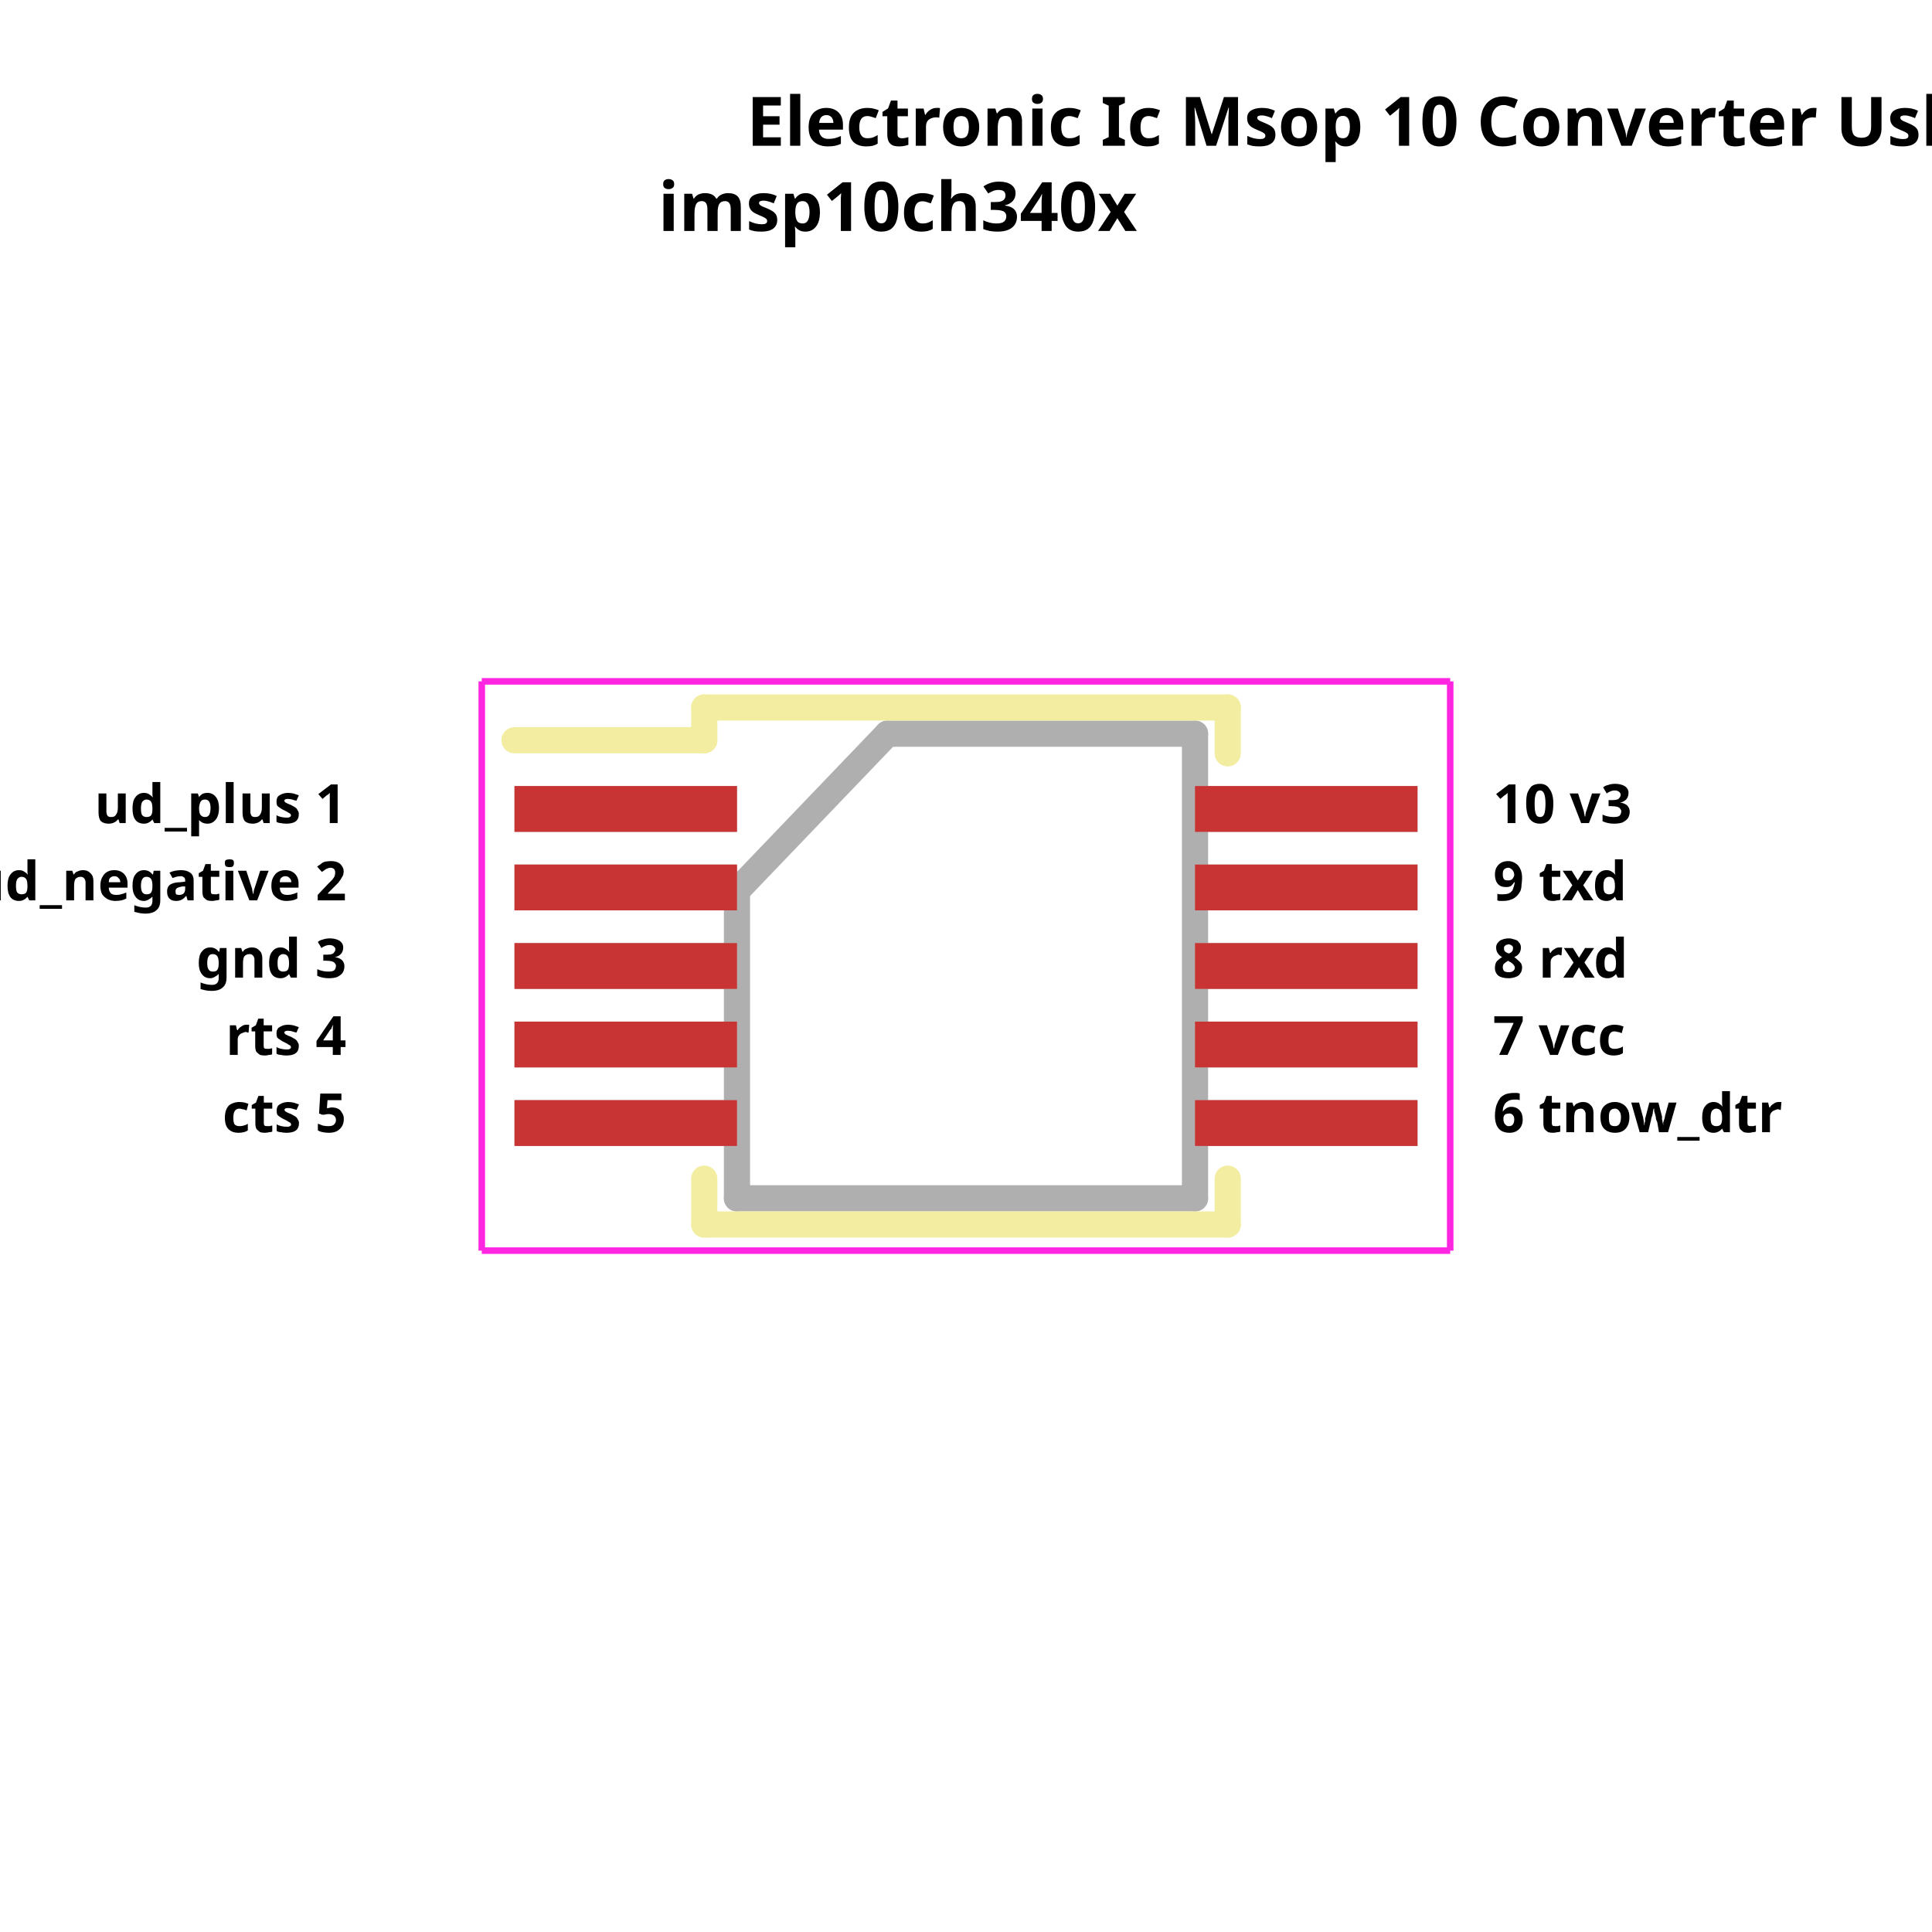
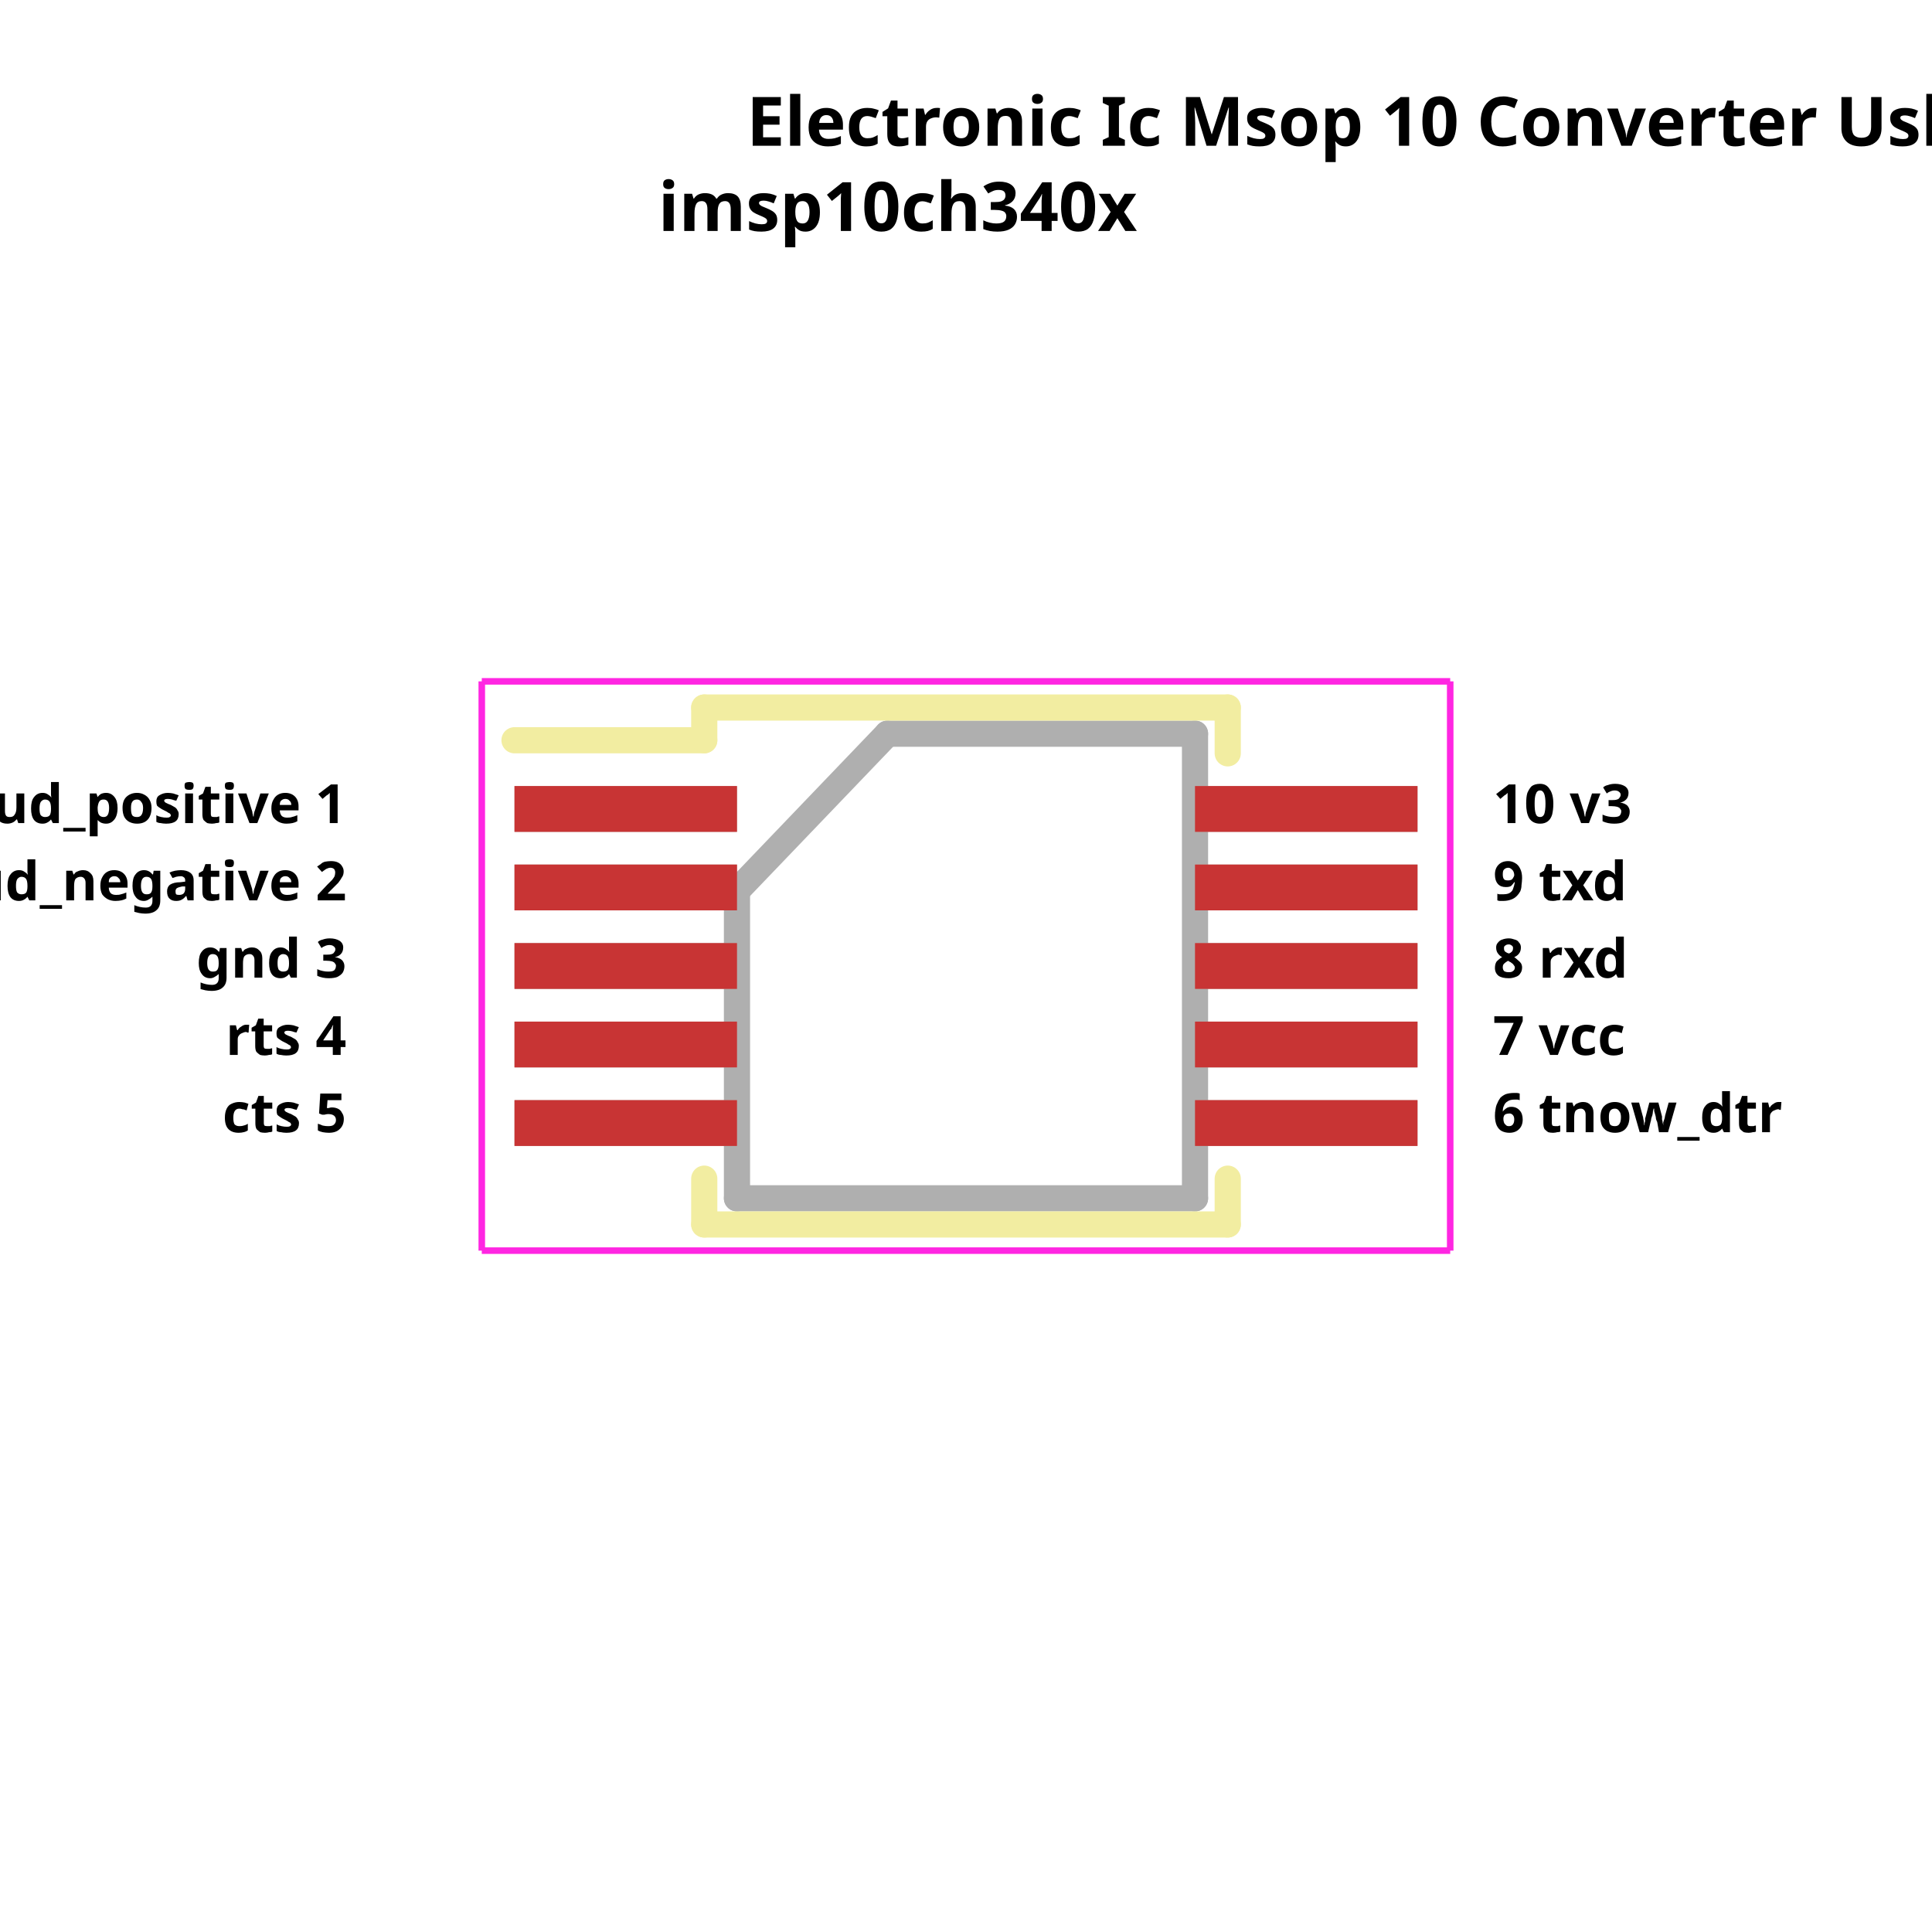
<svg xmlns="http://www.w3.org/2000/svg" width="50mm" height="50mm" viewBox="0 0 50 50" version="1.1" id="svg1">
  <defs id="defs1">
    <rect x="9.78" y="8.194" width="169.425" height="54.713" id="rect6" />
    <rect x="14.537" y="10.308" width="153.566" height="51.541" id="rect1" />
  </defs>
  <g id="layer1">
    <text xml:space="preserve" transform="scale(0.2645833)" id="text1" style="font-weight:bold;font-size:2.667px;line-height:1.25;font-family:sans-serif;-inkscape-font-specification:'sans-serif Bold';letter-spacing:0px;word-spacing:0px;white-space:pre;shape-inside:url(#rect1);display:inline" />
    <text xml:space="preserve" transform="scale(0.2645833)" id="text6" style="font-weight:bold;font-size:6.667px;line-height:1.25;font-family:sans-serif;-inkscape-font-specification:'sans-serif Bold';text-align:center;letter-spacing:0px;word-spacing:0px;white-space:pre;shape-inside:url(#rect6);display:inline" x="43.867" y="0">
      <tspan x="73.032" y="14.259" id="tspan3000">Electronic Ic Msop 10 Converter Usb To Serial Converter Wch Ch340X
</tspan>
      <tspan x="64.382" y="22.593" id="tspan3002">imsp10ch340x</tspan>
    </text>
    <g id="g802" transform="matrix(1.058389,0,0,1.058389,-569.0527,-395.0535)">
      <path d="M 566.88,391.2 V 402.56" style="fill:none;stroke:#afafaf;stroke-width:0.64;stroke-linecap:round;stroke-linejoin:round;stroke-miterlimit:10;stroke-dasharray:none;stroke-opacity:1" id="path804" />
    </g>
    <g id="g806" transform="matrix(1.058389,0,0,1.058389,-569.0527,-395.0535)">
      <path d="M 559.36,391.2 H 566.88" style="fill:none;stroke:#afafaf;stroke-width:0.64;stroke-linecap:round;stroke-linejoin:round;stroke-miterlimit:10;stroke-dasharray:none;stroke-opacity:1" id="path808" />
    </g>
    <g id="g810" transform="matrix(1.058389,0,0,1.058389,-569.0527,-395.0535)">
      <path d="M 566.88,402.56 H 555.68" style="fill:none;stroke:#afafaf;stroke-width:0.64;stroke-linecap:round;stroke-linejoin:round;stroke-miterlimit:10;stroke-dasharray:none;stroke-opacity:1" id="path812" />
    </g>
    <g id="g814" transform="matrix(1.058389,0,0,1.058389,-569.0527,-395.0535)">
      <path d="m 555.68,395.04 3.68,-3.84" style="fill:none;stroke:#afafaf;stroke-width:0.64;stroke-linecap:round;stroke-linejoin:round;stroke-miterlimit:10;stroke-dasharray:none;stroke-opacity:1" id="path816" />
    </g>
    <g id="g818" transform="matrix(1.058389,0,0,1.058389,-569.0527,-395.0535)">
      <path d="m 555.68,402.56 v -7.52" style="fill:none;stroke:#afafaf;stroke-width:0.64;stroke-linecap:round;stroke-linejoin:round;stroke-miterlimit:10;stroke-dasharray:none;stroke-opacity:1" id="path820" />
    </g>
    <g id="g942" transform="matrix(1.058389,0,0,1.058389,-569.0527,-395.0535)">
      <path d="M 549.44,389.92 V 403.84" style="fill:none;stroke:#ff26e2;stroke-width:0.16;stroke-linecap:butt;stroke-linejoin:miter;stroke-miterlimit:10;stroke-dasharray:none;stroke-opacity:1" id="path944" />
    </g>
    <g id="g946" transform="matrix(1.058389,0,0,1.058389,-569.0527,-395.0535)">
      <path d="M 573.12,389.92 V 403.84" style="fill:none;stroke:#ff26e2;stroke-width:0.16;stroke-linecap:butt;stroke-linejoin:miter;stroke-miterlimit:10;stroke-dasharray:none;stroke-opacity:1" id="path948" />
    </g>
    <g id="g950" transform="matrix(1.058389,0,0,1.058389,-569.0527,-395.0535)">
      <path d="m 549.44,403.84 h 23.68" style="fill:none;stroke:#ff26e2;stroke-width:0.16;stroke-linecap:butt;stroke-linejoin:miter;stroke-miterlimit:10;stroke-dasharray:none;stroke-opacity:1" id="path952" />
    </g>
    <g id="g954" transform="matrix(1.058389,0,0,1.058389,-569.0527,-395.0535)">
      <path d="m 549.44,389.92 h 23.68" style="fill:none;stroke:#ff26e2;stroke-width:0.16;stroke-linecap:butt;stroke-linejoin:miter;stroke-miterlimit:10;stroke-dasharray:none;stroke-opacity:1" id="path956" />
    </g>
    <g id="g958" transform="matrix(1.058389,0,0,1.058389,-569.0527,-395.0535)">
      <path d="m 550.24,392.48 h 5.44 v 1.12 h -5.44 z m 0,1.92 h 5.44 v 1.12 h -5.44 z m 0,1.92 h 5.44 V 397.44 h -5.44 z m 0,1.92 h 5.44 v 1.12 h -5.44 z m 0,1.92 h 5.44 v 1.12 h -5.44 z m 16.64,0 h 5.44 v 1.12 H 566.88 Z m 0,-1.92 h 5.44 v 1.12 H 566.88 Z m 0,-1.92 h 5.44 V 397.44 H 566.88 Z m 0,-1.92 h 5.44 v 1.12 H 566.88 Z m 0,-1.92 h 5.44 v 1.12 H 566.88 Z" style="fill:#b4a09a;fill-opacity:1;fill-rule:evenodd;stroke:none" id="path960" />
    </g>
    <g id="g962" transform="matrix(1.058389,0,0,1.058389,-569.0527,-395.0535)">
      <path d="m 567.68,390.56 v 1.12" style="fill:none;stroke:#f2eda1;stroke-width:0.64;stroke-linecap:round;stroke-linejoin:round;stroke-miterlimit:10;stroke-dasharray:none;stroke-opacity:1" id="path964" />
    </g>
    <g id="g966" transform="matrix(1.058389,0,0,1.058389,-569.0527,-395.0535)">
      <path d="m 554.88,403.2 v -1.12" style="fill:none;stroke:#f2eda1;stroke-width:0.64;stroke-linecap:round;stroke-linejoin:round;stroke-miterlimit:10;stroke-dasharray:none;stroke-opacity:1" id="path968" />
    </g>
    <g id="g970" transform="matrix(1.058389,0,0,1.058389,-569.0527,-395.0535)">
      <path d="m 554.88,403.2 h 12.8" style="fill:none;stroke:#f2eda1;stroke-width:0.64;stroke-linecap:round;stroke-linejoin:round;stroke-miterlimit:10;stroke-dasharray:none;stroke-opacity:1" id="path972" />
    </g>
    <g id="g974" transform="matrix(1.058389,0,0,1.058389,-569.0527,-395.0535)">
      <path d="m 567.68,403.2 v -1.12" style="fill:none;stroke:#f2eda1;stroke-width:0.64;stroke-linecap:round;stroke-linejoin:round;stroke-miterlimit:10;stroke-dasharray:none;stroke-opacity:1" id="path976" />
    </g>
    <g id="g978" transform="matrix(1.058389,0,0,1.058389,-569.0527,-395.0535)">
      <path d="m 554.88,391.36 h -4.64" style="fill:none;stroke:#f2eda1;stroke-width:0.64;stroke-linecap:round;stroke-linejoin:round;stroke-miterlimit:10;stroke-dasharray:none;stroke-opacity:1" id="path980" />
    </g>
    <g id="g982" transform="matrix(1.058389,0,0,1.058389,-569.0527,-395.0535)">
      <path d="m 554.88,390.56 h 12.8" style="fill:none;stroke:#f2eda1;stroke-width:0.64;stroke-linecap:round;stroke-linejoin:round;stroke-miterlimit:10;stroke-dasharray:none;stroke-opacity:1" id="path984" />
    </g>
    <g id="g986" transform="matrix(1.058389,0,0,1.058389,-569.0527,-395.0535)">
      <path d="m 554.88,390.56 v 0.8" style="fill:none;stroke:#f2eda1;stroke-width:0.64;stroke-linecap:round;stroke-linejoin:round;stroke-miterlimit:10;stroke-dasharray:none;stroke-opacity:1" id="path988" />
    </g>
    <path style="fill:#c83434;fill-opacity:1;fill-rule:evenodd;stroke:none;stroke-width:1.058" d="m 30.927,20.343 h 5.758 v 1.185 h -5.758 z" id="path2118" />
    <path style="fill:#c83434;fill-opacity:1;fill-rule:evenodd;stroke:none;stroke-width:1.058" d="m 30.927,22.375 h 5.758 v 1.185 h -5.758 z" id="path2116" />
    <path style="fill:#c83434;fill-opacity:1;fill-rule:evenodd;stroke:none;stroke-width:1.058" d="m 30.927,24.407 h 5.758 v 1.185 h -5.758 z" id="path2114" />
    <path style="fill:#c83434;fill-opacity:1;fill-rule:evenodd;stroke:none;stroke-width:1.058" d="m 30.927,26.439 h 5.758 v 1.185 h -5.758 z" id="path2112" />
    <path style="fill:#c83434;fill-opacity:1;fill-rule:evenodd;stroke:none;stroke-width:1.058" d="m 30.927,28.472 h 5.758 v 1.185 h -5.758 z" id="path2110" />
    <path style="fill:#c83434;fill-opacity:1;fill-rule:evenodd;stroke:none;stroke-width:1.058" d="m 13.315,28.472 h 5.758 v 1.185 h -5.758 z" id="path2108" />
    <path style="fill:#c83434;fill-opacity:1;fill-rule:evenodd;stroke:none;stroke-width:1.058" d="m 13.315,26.439 h 5.758 v 1.185 h -5.758 z" id="path2106" />
    <path style="fill:#c83434;fill-opacity:1;fill-rule:evenodd;stroke:none;stroke-width:1.058" d="m 13.315,24.407 h 5.758 v 1.185 h -5.758 z" id="path2104" />
    <path style="fill:#c83434;fill-opacity:1;fill-rule:evenodd;stroke:none;stroke-width:1.058" d="m 13.315,22.375 h 5.758 v 1.185 h -5.758 z" id="path2102" />
    <path style="fill:#c83434;fill-opacity:1;fill-rule:evenodd;stroke:none;stroke-width:1.058" d="m 13.315,20.343 h 5.758 v 1.185 h -5.758 z" id="path1040" />
    <g id="g2840" transform="translate(0.4487315)">
      <text xml:space="preserve" style="font-weight:bold;font-size:1.411px;line-height:1.25;font-family:sans-serif;-inkscape-font-specification:'sans-serif Bold';text-align:end;letter-spacing:0px;word-spacing:0px;text-anchor:end;stroke-width:0.265" x="11.091" y="21.303" id="text2">
-         <tspan id="tspan2" x="11.091" y="21.303" style="font-size:1.411px;text-align:end;text-anchor:end;stroke-width:0.265">ud_plus 1</tspan>
+         <tspan id="tspan2" x="11.091" y="21.303" style="font-size:1.411px;text-align:end;text-anchor:end;stroke-width:0.265">ud_positive 1</tspan>
      </text>
      <text xml:space="preserve" style="font-weight:bold;font-size:1.411px;line-height:1.25;font-family:sans-serif;-inkscape-font-specification:'sans-serif Bold';text-align:end;letter-spacing:0px;word-spacing:0px;text-anchor:end;stroke-width:0.265" x="11.091" y="23.303" id="text2122">
        <tspan id="tspan2120" x="11.091" y="23.303" style="font-size:1.411px;text-align:end;text-anchor:end;stroke-width:0.265">ud_negative 2</tspan>
      </text>
      <text xml:space="preserve" style="font-weight:bold;font-size:1.411px;line-height:1.25;font-family:sans-serif;-inkscape-font-specification:'sans-serif Bold';text-align:end;letter-spacing:0px;word-spacing:0px;text-anchor:end;stroke-width:0.265" x="11.091" y="25.303" id="text2775">
        <tspan id="tspan2773" x="11.091" y="25.303" style="font-size:1.411px;text-align:end;text-anchor:end;stroke-width:0.265">gnd 3</tspan>
      </text>
      <text xml:space="preserve" style="font-weight:bold;font-size:1.411px;line-height:1.25;font-family:sans-serif;-inkscape-font-specification:'sans-serif Bold';text-align:end;letter-spacing:0px;word-spacing:0px;text-anchor:end;stroke-width:0.265" x="11.091" y="27.303" id="text2779">
        <tspan id="tspan2777" x="11.091" y="27.303" style="font-size:1.411px;text-align:end;text-anchor:end;stroke-width:0.265">rts 4</tspan>
      </text>
      <text xml:space="preserve" style="font-weight:bold;font-size:1.411px;line-height:1.25;font-family:sans-serif;-inkscape-font-specification:'sans-serif Bold';text-align:end;letter-spacing:0px;word-spacing:0px;text-anchor:end;stroke-width:0.265" x="11.091" y="29.303" id="text2783">
        <tspan id="tspan2781" x="11.091" y="29.303" style="font-size:1.411px;text-align:end;text-anchor:end;stroke-width:0.265">cts 5</tspan>
      </text>
    </g>
    <g id="g2828">
      <g id="g2815" transform="translate(44.93476)">
        <text xml:space="preserve" style="font-weight:bold;font-size:1.411px;line-height:1.25;font-family:sans-serif;-inkscape-font-specification:'sans-serif Bold';letter-spacing:0px;word-spacing:0px;stroke-width:0.265" x="-6.294" y="21.303" id="text2787">
          <tspan id="tspan2785" x="-6.294" y="21.303" style="font-size:1.411px;stroke-width:0.265">10 v3</tspan>
        </text>
        <text xml:space="preserve" style="font-weight:bold;font-size:1.411px;line-height:1.25;font-family:sans-serif;-inkscape-font-specification:'sans-serif Bold';letter-spacing:0px;word-spacing:0px;stroke-width:0.265" x="-6.294" y="23.303" id="text2791">
          <tspan id="tspan2789" x="-6.294" y="23.303" style="font-size:1.411px;stroke-width:0.265">9 txd</tspan>
        </text>
        <text xml:space="preserve" style="font-weight:bold;font-size:1.411px;line-height:1.25;font-family:sans-serif;-inkscape-font-specification:'sans-serif Bold';letter-spacing:0px;word-spacing:0px;stroke-width:0.265" x="-6.294" y="25.303" id="text2795">
          <tspan id="tspan2793" x="-6.294" y="25.303" style="font-size:1.411px;stroke-width:0.265">8 rxd</tspan>
        </text>
        <text xml:space="preserve" style="font-weight:bold;font-size:1.411px;line-height:1.25;font-family:sans-serif;-inkscape-font-specification:'sans-serif Bold';letter-spacing:0px;word-spacing:0px;stroke-width:0.265" x="-6.294" y="27.303" id="text2799">
          <tspan id="tspan2797" x="-6.294" y="27.303" style="font-size:1.411px;stroke-width:0.265">7 vcc</tspan>
        </text>
        <text xml:space="preserve" style="font-weight:bold;font-size:1.411px;line-height:1.25;font-family:sans-serif;-inkscape-font-specification:'sans-serif Bold';letter-spacing:0px;word-spacing:0px;stroke-width:0.265" x="-6.294" y="29.303" id="text2803">
          <tspan id="tspan2801" x="-6.294" y="29.303" style="font-size:1.411px;stroke-width:0.265">6 tnow_dtr</tspan>
        </text>
      </g>
    </g>
  </g>
</svg>
